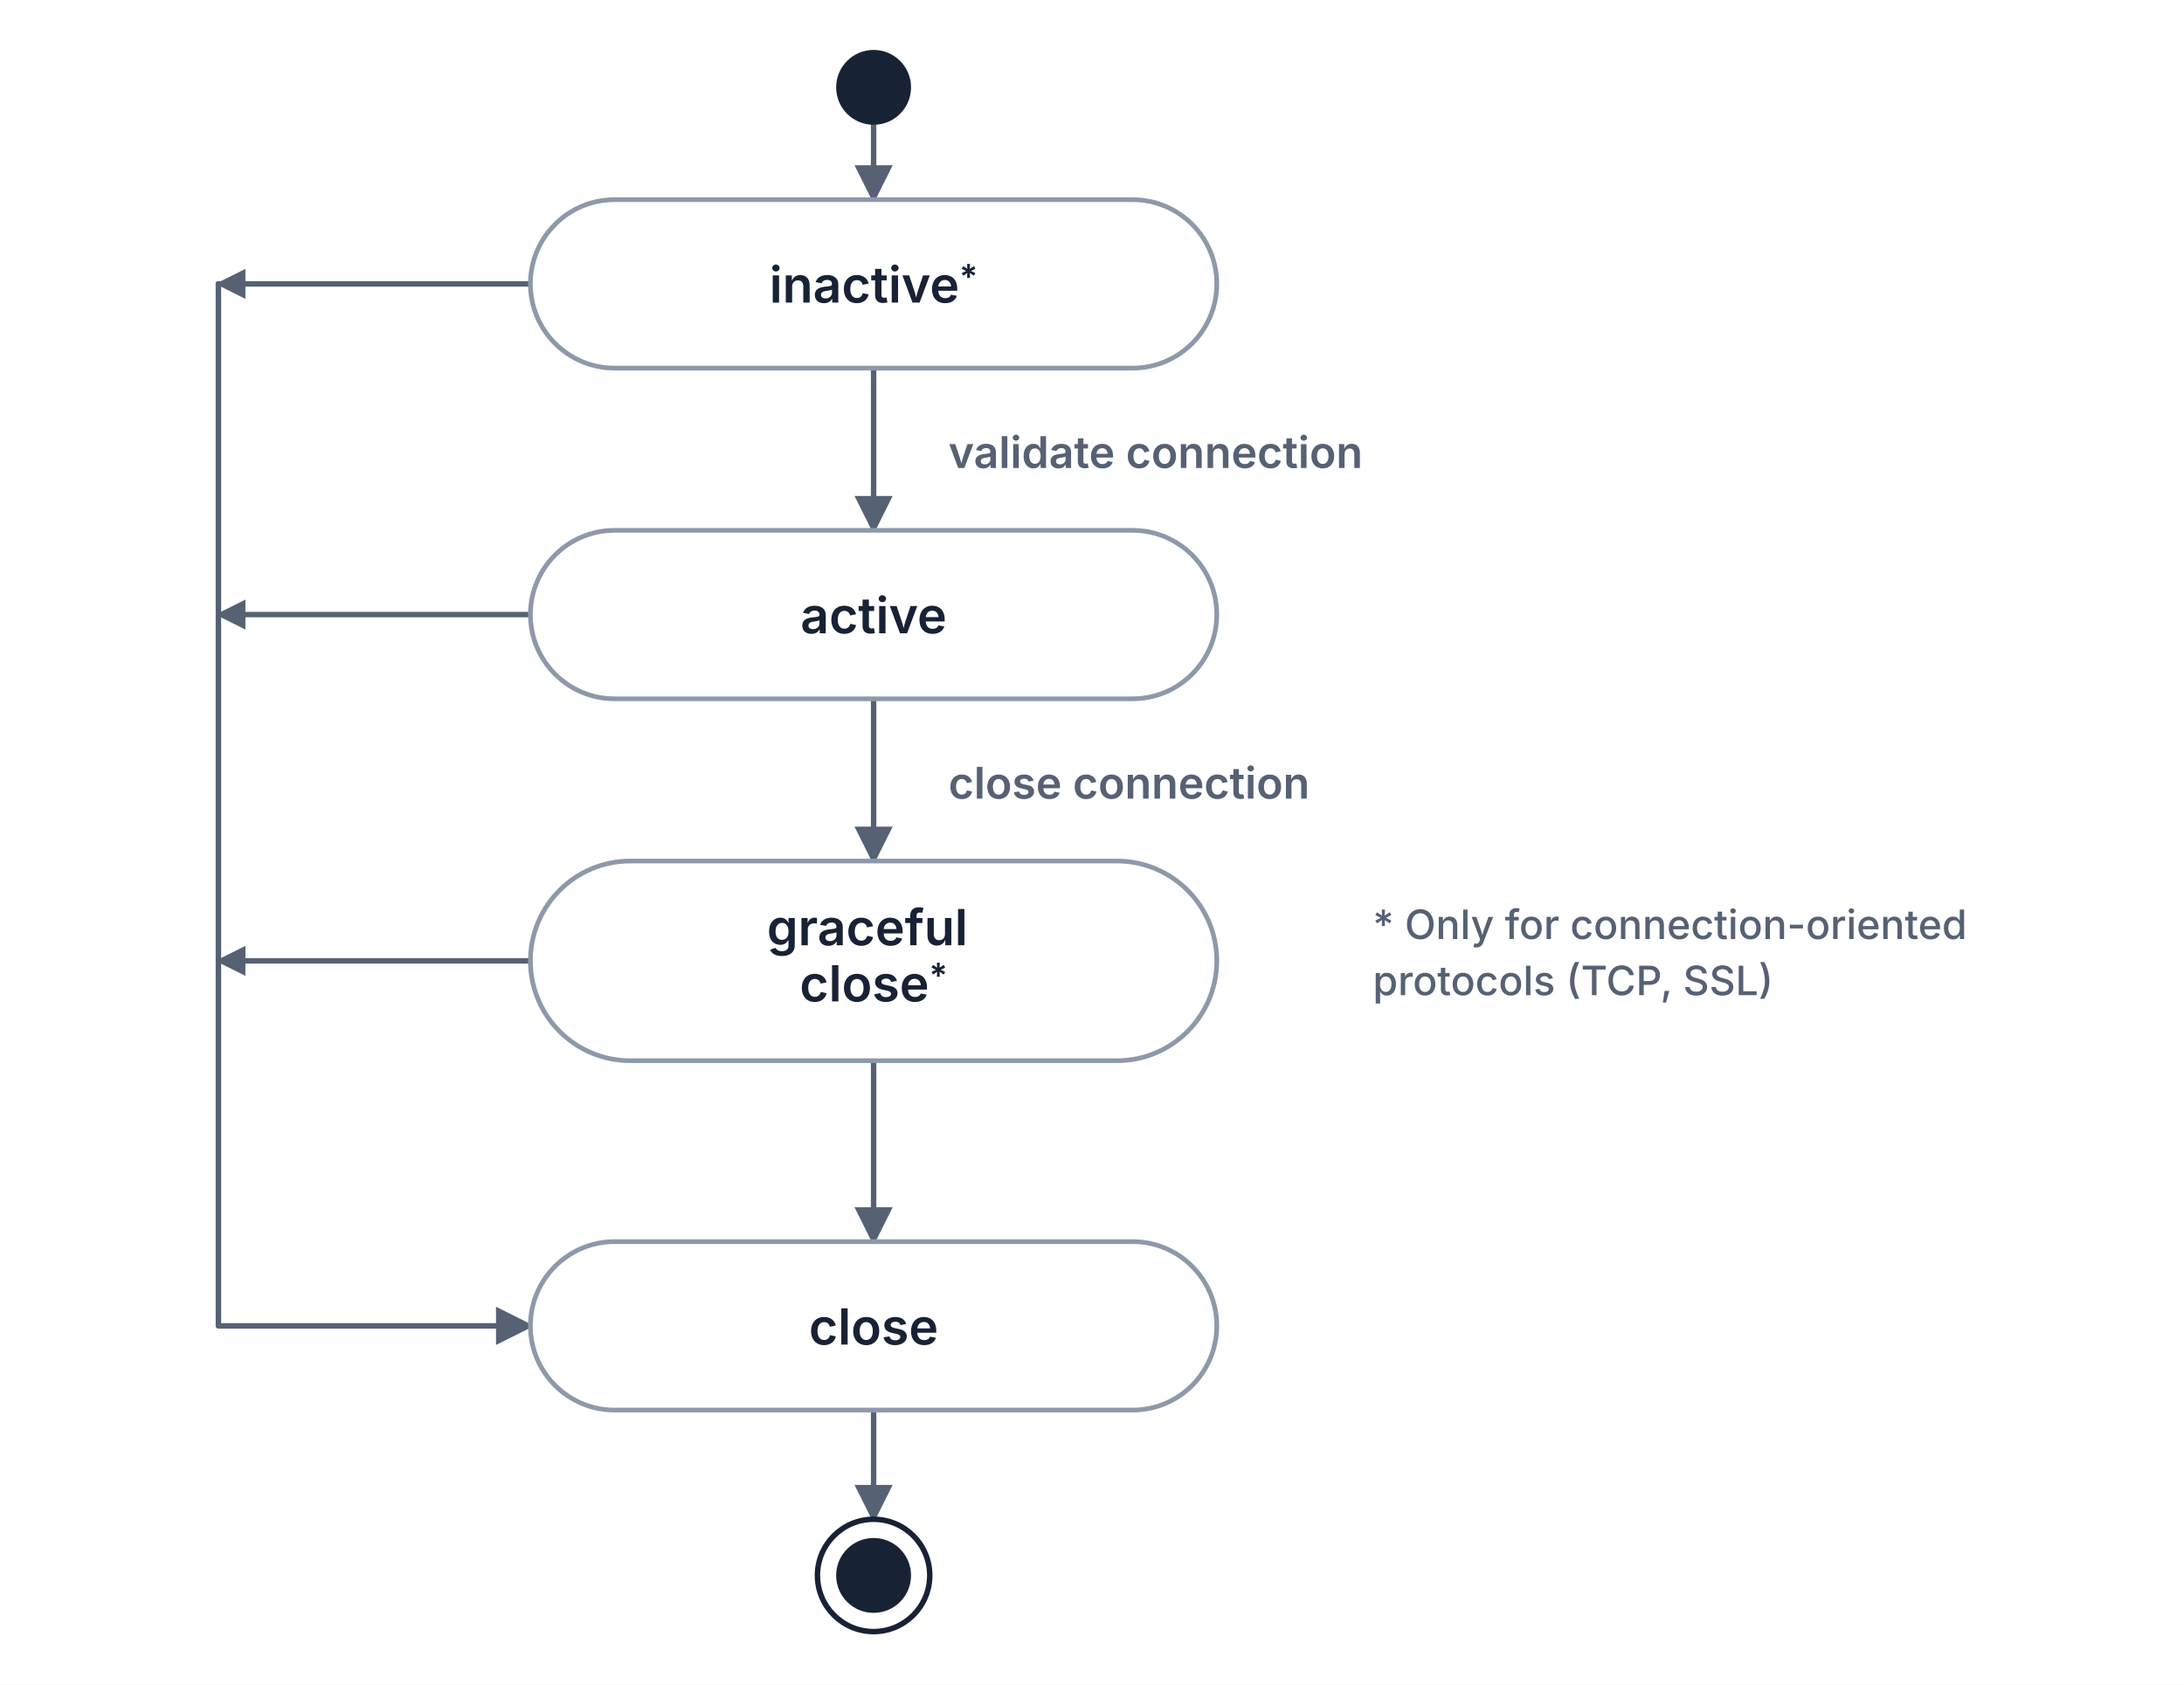
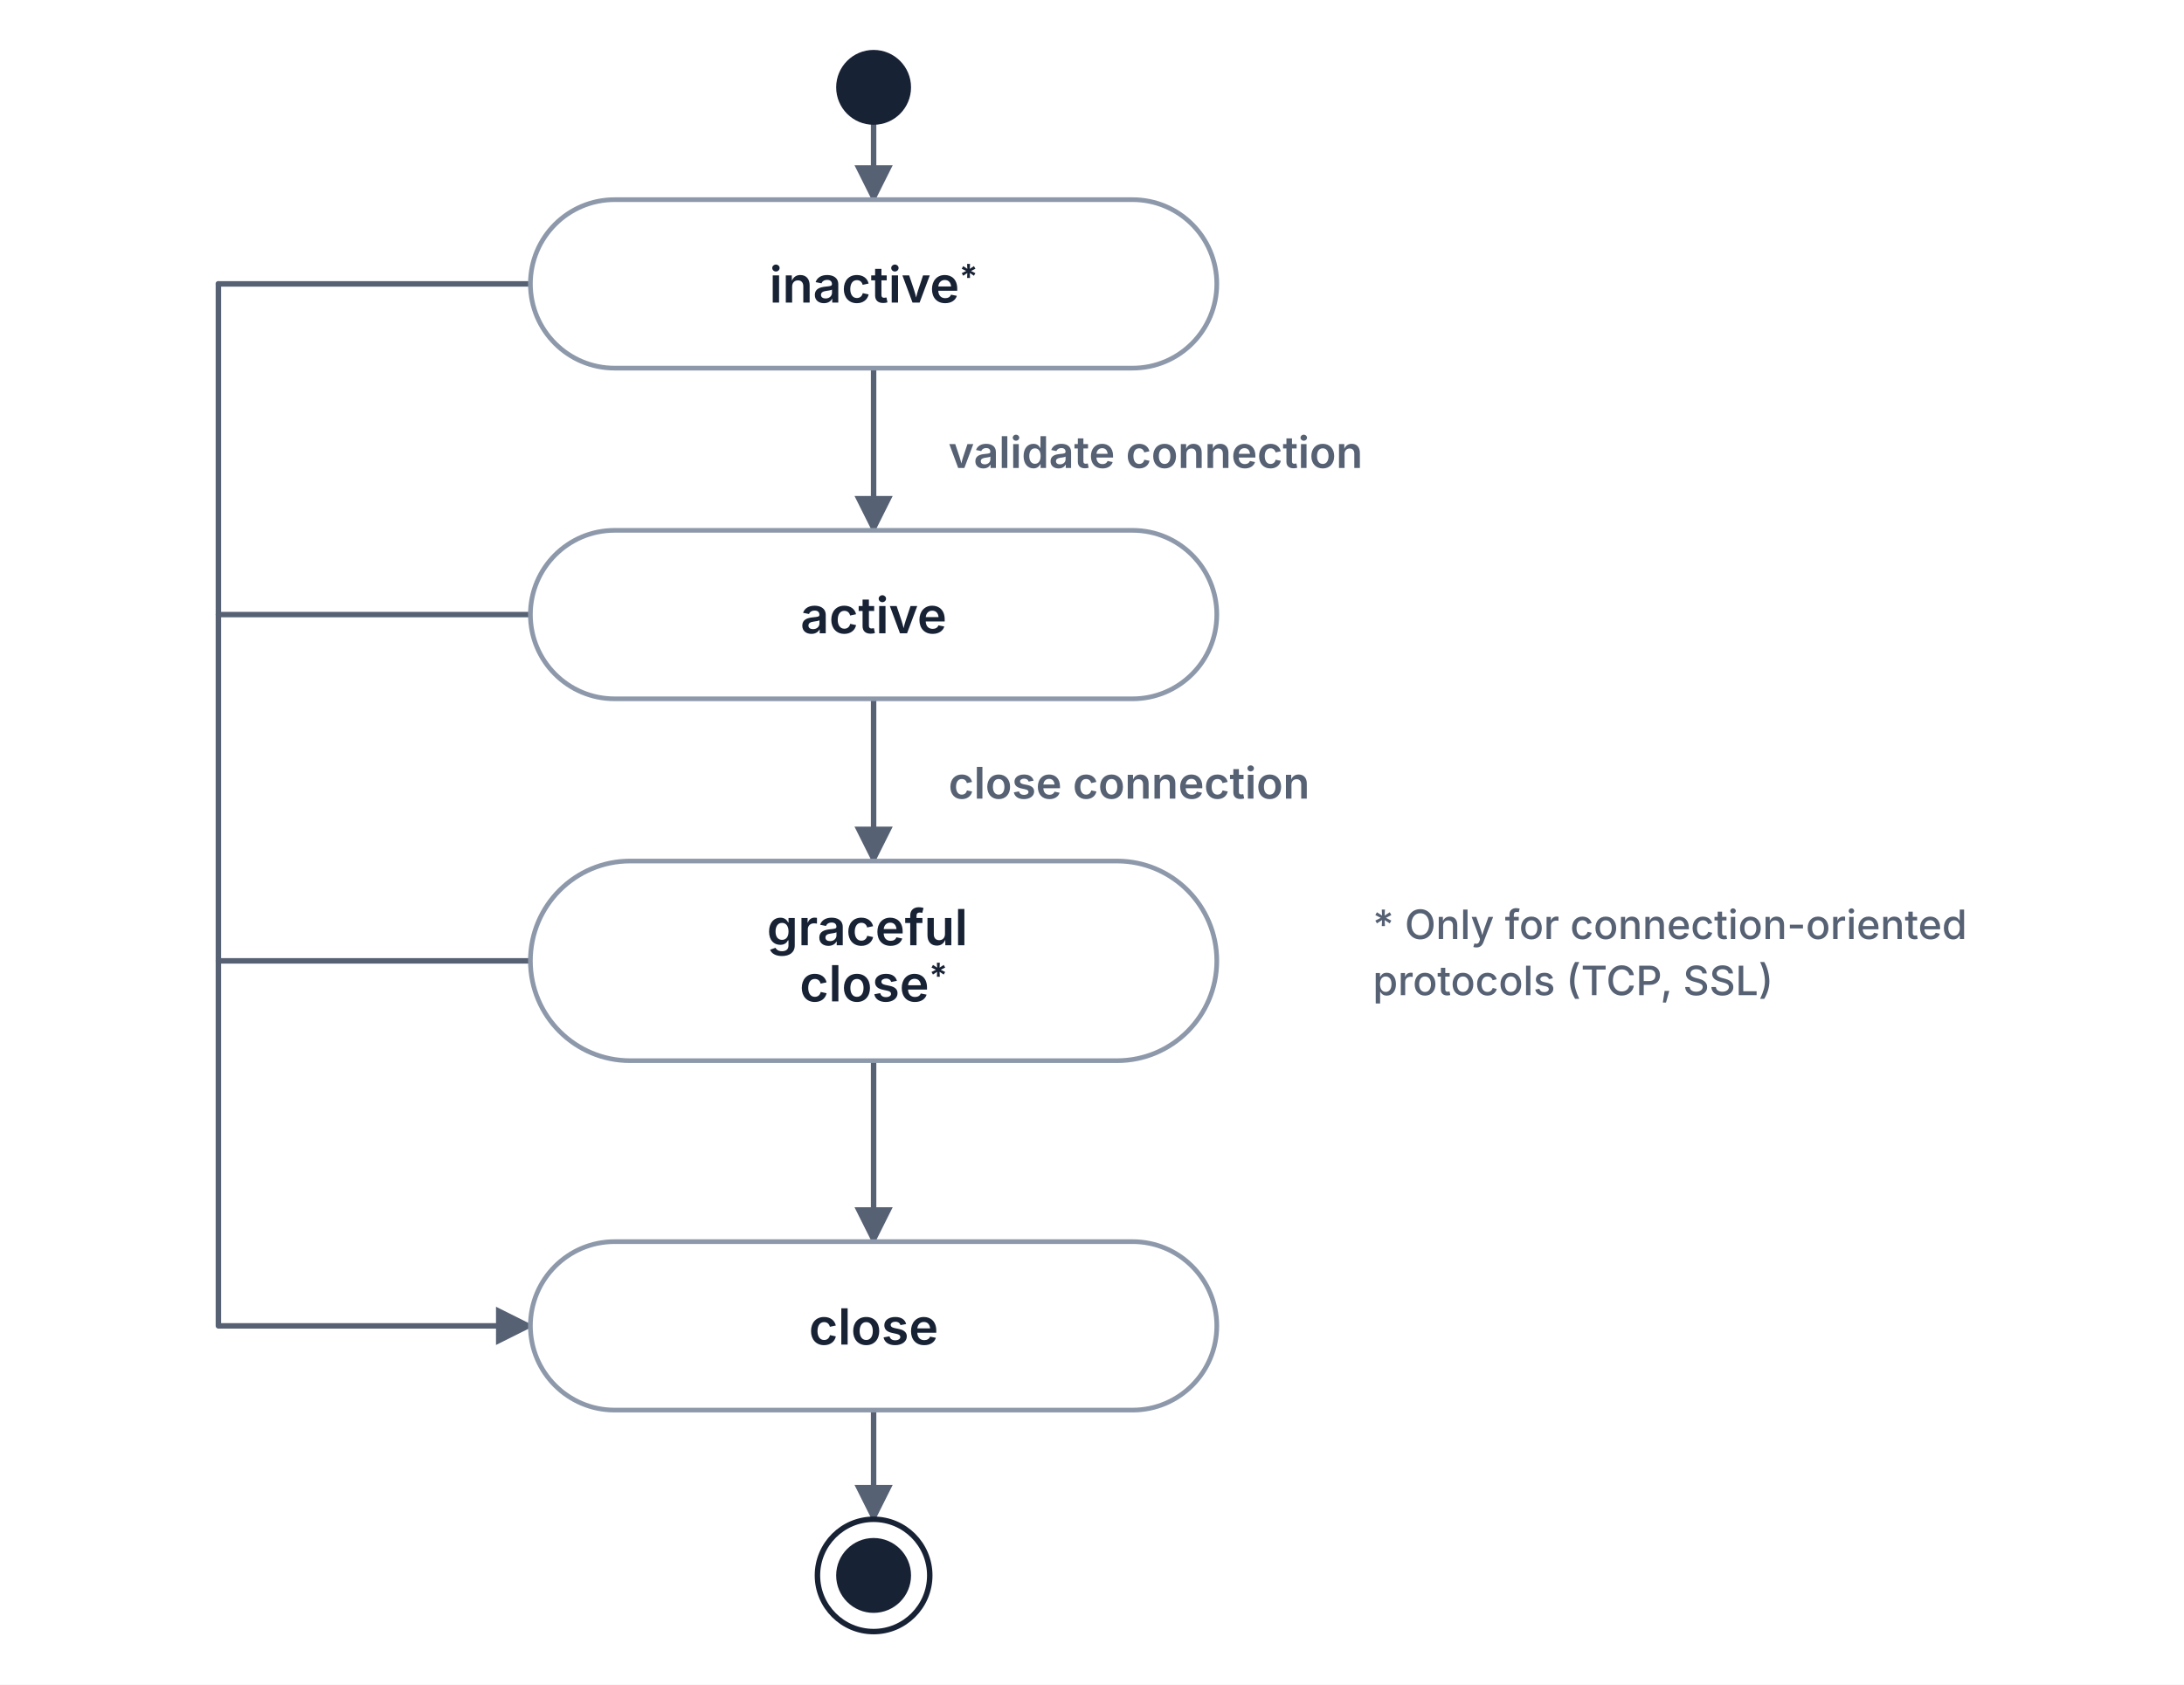
<svg xmlns="http://www.w3.org/2000/svg" viewBox="0 0 700 540" role="img" aria-labelledby="title description">
  <defs>
    <marker id="arrow" viewBox="0 0 8 8" refX="7.2" refY="4" markerWidth="7" markerHeight="7" orient="auto">
-       <path d="M 0 0 L 8 4 L 0 8 Z" fill="#566174" />
-     </marker>
-     <marker id="arrow-small" viewBox="0 0 8 8" refX="7.2" refY="4" markerWidth="5.5" markerHeight="5.5" orient="auto">
      <path d="M 0 0 L 8 4 L 0 8 Z" fill="#566174" />
    </marker>
  </defs>
  <style>
    text {
      fill: #182235;
      font-family: Inter, ui-sans-serif, system-ui, -apple-system, BlinkMacSystemFont, "Segoe UI", sans-serif;
    }

    .state {
      fill: #ffffff;
      stroke: #8d99aa;
      stroke-width: 1.5;
    }

    .initial-state,
    .final-state-inner {
      fill: #182235;
    }

    .final-state-outer {
      fill: #ffffff;
      stroke: #182235;
      stroke-width: 1.75;
    }

    .connector {
      fill: none;
      stroke: #566174;
      stroke-linecap: round;
      stroke-linejoin: round;
      stroke-width: 1.75;
    }

    .one-way {
      marker-end: url(#arrow);
    }

-     .lane-entry {
-       marker-end: url(#arrow-small);
-     }
- 
    .state-label {
      font-size: 16px;
      font-weight: 600;
      text-anchor: middle;
    }

    .transition-label {
      fill: #566174;
      font-size: 14px;
      font-weight: 600;
    }

    .annotation {
      fill: #566174;
      font-size: 13px;
      font-weight: 500;
    }

    .asterisk {
      font-size: 11px;
    }
  </style>
  <rect width="700" height="540" fill="#ffffff" />
  <g id="boundaries" aria-hidden="true" />
  <g id="connectors" aria-hidden="true">
    <path class="connector one-way" d="M 280 40 V 64" vector-effect="non-scaling-stroke" />
    <path class="connector one-way" d="M 280 118 V 170" vector-effect="non-scaling-stroke" />
    <path class="connector one-way" d="M 280 224 V 276" vector-effect="non-scaling-stroke" />
    <path class="connector one-way" d="M 280 340 V 398" vector-effect="non-scaling-stroke" />
    <path class="connector one-way" d="M 280 452 V 487" vector-effect="non-scaling-stroke" />
-     <path class="connector lane-entry" d="M 170 91 H 70" vector-effect="non-scaling-stroke" />
-     <path class="connector lane-entry" d="M 170 197 H 70" vector-effect="non-scaling-stroke" />
-     <path class="connector lane-entry" d="M 170 308 H 70" vector-effect="non-scaling-stroke" />
+     <path class="connector" d="M 170 91 H 70" vector-effect="non-scaling-stroke" />
+     <path class="connector" d="M 170 197 H 70" vector-effect="non-scaling-stroke" />
+     <path class="connector" d="M 170 308 H 70" vector-effect="non-scaling-stroke" />
    <path class="connector one-way" d="M 70 91 V 425 H 170" vector-effect="non-scaling-stroke" />
  </g>
  <g id="components" aria-hidden="true">
    <circle class="initial-state" cx="280" cy="28" r="12" />
    <rect class="state" x="170" y="64" width="220" height="54" rx="27" vector-effect="non-scaling-stroke" />
    <rect class="state" x="170" y="170" width="220" height="54" rx="27" vector-effect="non-scaling-stroke" />
    <rect class="state" x="170" y="276" width="220" height="64" rx="32" vector-effect="non-scaling-stroke" />
    <rect class="state" x="170" y="398" width="220" height="54" rx="27" vector-effect="non-scaling-stroke" />
    <circle class="final-state-outer" cx="280" cy="505" r="18" vector-effect="non-scaling-stroke" />
    <circle class="final-state-inner" cx="280" cy="505" r="12" />
  </g>
  <g id="labels">
    <text class="state-label" x="280" y="97">inactive<tspan class="asterisk" baseline-shift="super">*</tspan>
    </text>
    <text class="state-label" x="280" y="203">active</text>
    <text class="state-label" x="280" y="303">
      <tspan x="280">graceful</tspan>
      <tspan x="280" dy="18">close<tspan class="asterisk" baseline-shift="super">*</tspan>
      </tspan>
    </text>
    <text class="state-label" x="280" y="431">close</text>
    <text class="transition-label" x="304" y="150">validate connection</text>
    <text class="transition-label" x="304" y="256">close connection</text>
    <text class="annotation" x="440" y="301">
      <tspan x="440">* Only for connection-oriented</tspan>
      <tspan x="440" dy="18">protocols (TCP, SSL)</tspan>
    </text>
  </g>
</svg>
